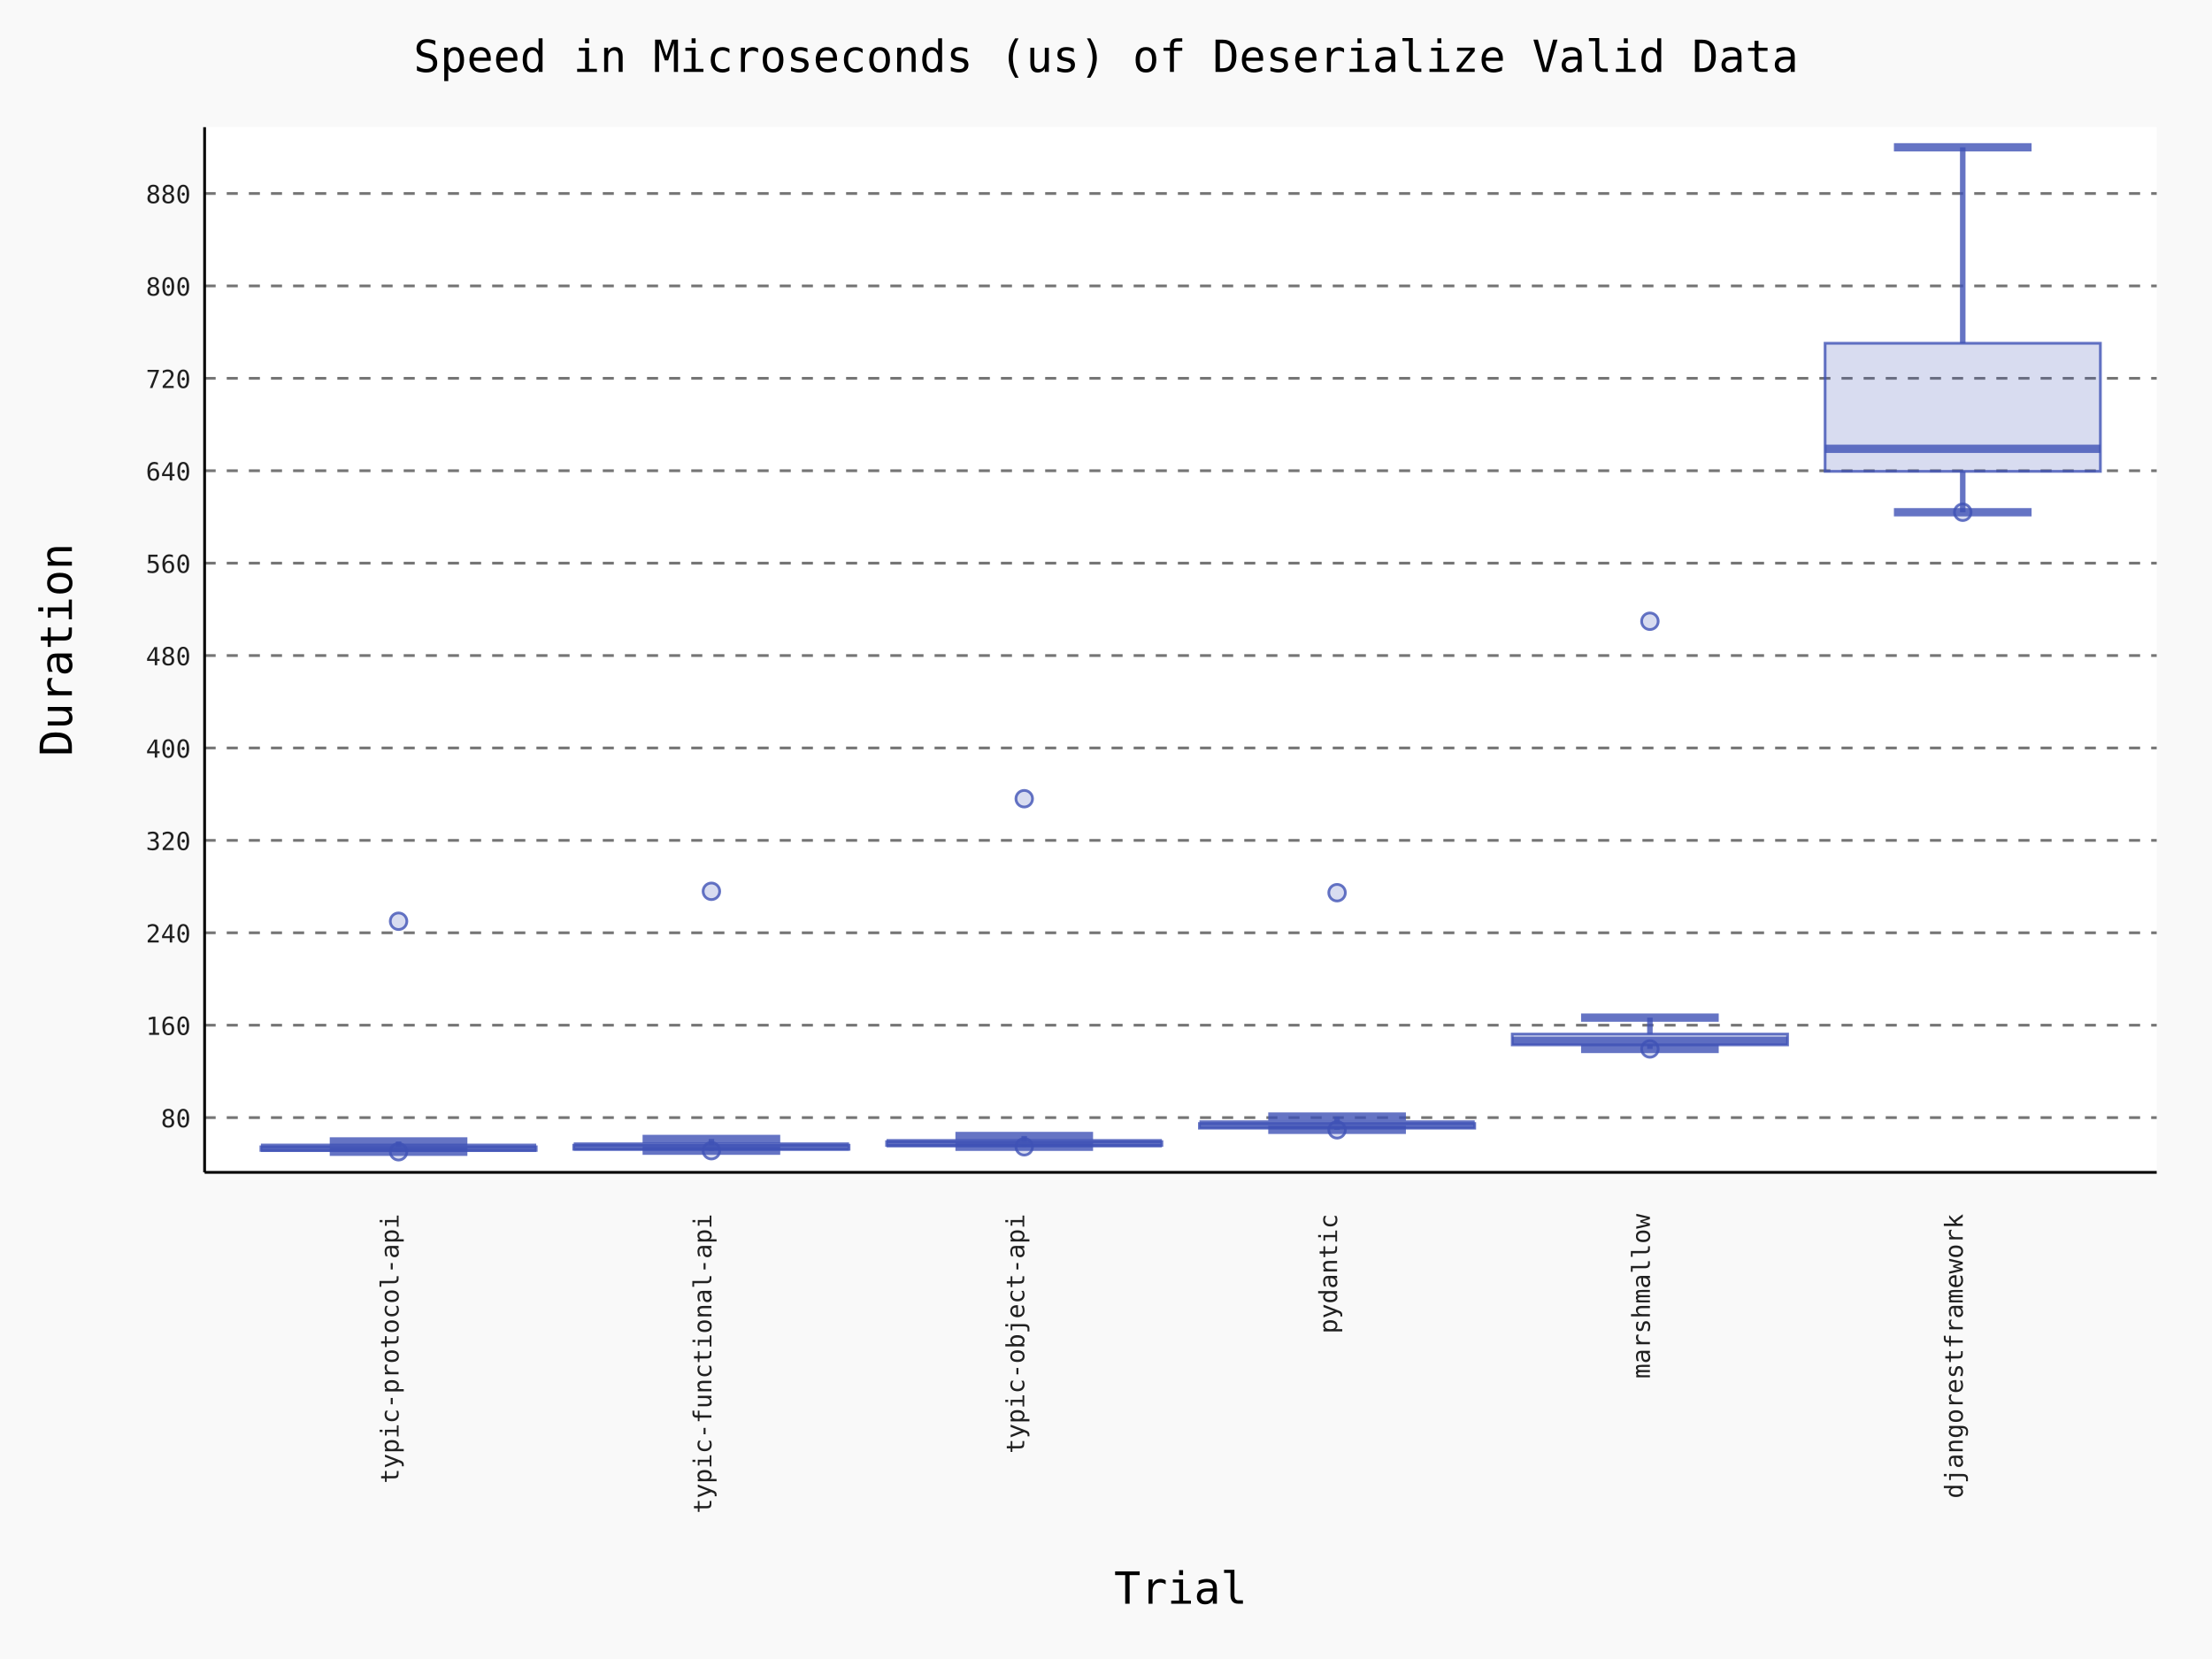
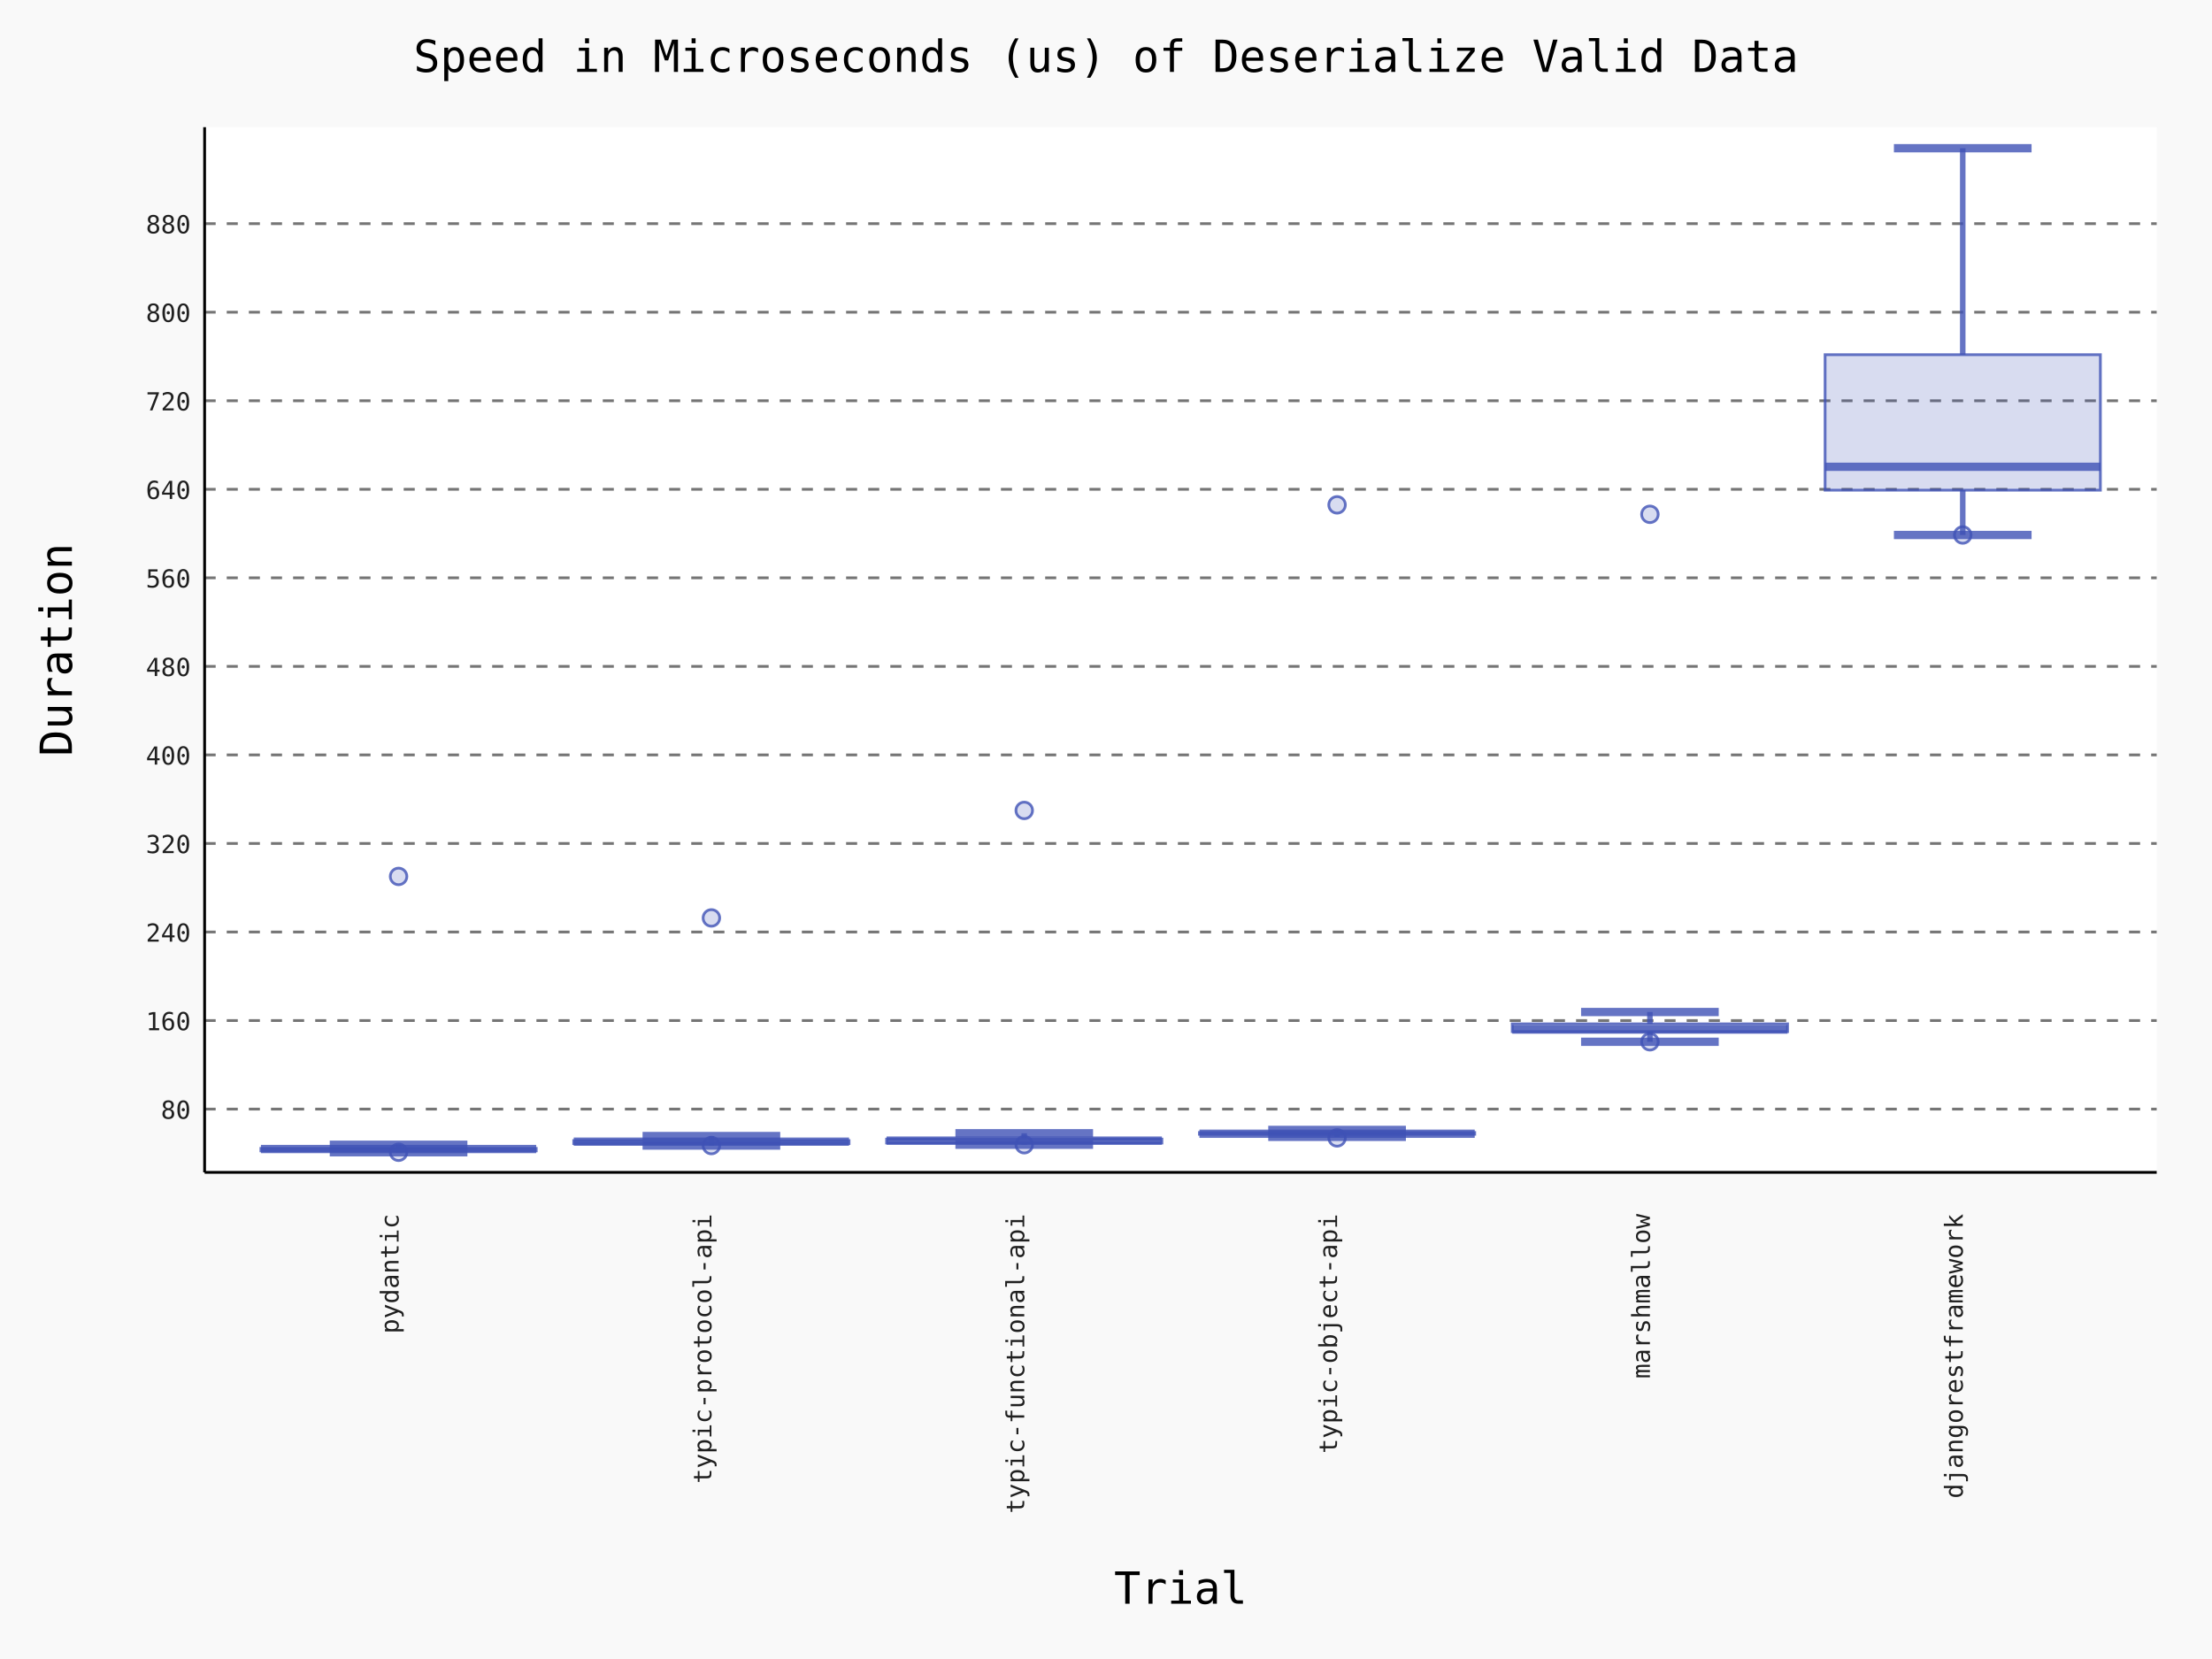
- <svg xmlns="http://www.w3.org/2000/svg" class="pygal-chart" id="chart-50fd6c32-c6b7-45a1-951b-3ad6e4d145f4" viewBox="0 0 800 600">
+ <svg xmlns="http://www.w3.org/2000/svg" class="pygal-chart" id="chart-ab78055f-28c9-4512-a1d9-9a0c4d96bd2e" viewBox="0 0 800 600">
  <defs>
-     <style type="text/css">#chart-50fd6c32-c6b7-45a1-951b-3ad6e4d145f4{-webkit-user-select:none;-webkit-font-smoothing:antialiased;font-family:Consolas,"Deja Vu Sans Mono","Bitstream Vera Sans Mono","Courier New",monospace}#chart-50fd6c32-c6b7-45a1-951b-3ad6e4d145f4 .title{font-family:Consolas,"Deja Vu Sans Mono","Bitstream Vera Sans Mono","Courier New",monospace;font-size:16px}#chart-50fd6c32-c6b7-45a1-951b-3ad6e4d145f4 .legends .legend text{font-family:Consolas,"Deja Vu Sans Mono","Bitstream Vera Sans Mono","Courier New",monospace;font-size:14px}#chart-50fd6c32-c6b7-45a1-951b-3ad6e4d145f4 .axis text{font-family:Consolas,"Deja Vu Sans Mono","Bitstream Vera Sans Mono","Courier New",monospace;font-size:10px}#chart-50fd6c32-c6b7-45a1-951b-3ad6e4d145f4 .axis text.major{font-family:Consolas,"Deja Vu Sans Mono","Bitstream Vera Sans Mono","Courier New",monospace;font-size:10px}#chart-50fd6c32-c6b7-45a1-951b-3ad6e4d145f4 .text-overlay text.value{font-family:Consolas,"Deja Vu Sans Mono","Bitstream Vera Sans Mono","Courier New",monospace;font-size:16px}#chart-50fd6c32-c6b7-45a1-951b-3ad6e4d145f4 .text-overlay text.label{font-family:Consolas,"Deja Vu Sans Mono","Bitstream Vera Sans Mono","Courier New",monospace;font-size:10px}#chart-50fd6c32-c6b7-45a1-951b-3ad6e4d145f4 .tooltip{font-family:Consolas,"Deja Vu Sans Mono","Bitstream Vera Sans Mono","Courier New",monospace;font-size:14px}#chart-50fd6c32-c6b7-45a1-951b-3ad6e4d145f4 text.no_data{font-family:Consolas,"Deja Vu Sans Mono","Bitstream Vera Sans Mono","Courier New",monospace;font-size:64px}
- #chart-50fd6c32-c6b7-45a1-951b-3ad6e4d145f4{background-color:rgba(249,249,249,1)}#chart-50fd6c32-c6b7-45a1-951b-3ad6e4d145f4 path,#chart-50fd6c32-c6b7-45a1-951b-3ad6e4d145f4 line,#chart-50fd6c32-c6b7-45a1-951b-3ad6e4d145f4 rect,#chart-50fd6c32-c6b7-45a1-951b-3ad6e4d145f4 circle{-webkit-transition:150ms;-moz-transition:150ms;transition:150ms}#chart-50fd6c32-c6b7-45a1-951b-3ad6e4d145f4 .graph &gt; .background{fill:rgba(249,249,249,1)}#chart-50fd6c32-c6b7-45a1-951b-3ad6e4d145f4 .plot &gt; .background{fill:rgba(255,255,255,1)}#chart-50fd6c32-c6b7-45a1-951b-3ad6e4d145f4 .graph{fill:rgba(0,0,0,.87)}#chart-50fd6c32-c6b7-45a1-951b-3ad6e4d145f4 text.no_data{fill:rgba(0,0,0,1)}#chart-50fd6c32-c6b7-45a1-951b-3ad6e4d145f4 .title{fill:rgba(0,0,0,1)}#chart-50fd6c32-c6b7-45a1-951b-3ad6e4d145f4 .legends .legend text{fill:rgba(0,0,0,.87)}#chart-50fd6c32-c6b7-45a1-951b-3ad6e4d145f4 .legends .legend:hover text{fill:rgba(0,0,0,1)}#chart-50fd6c32-c6b7-45a1-951b-3ad6e4d145f4 .axis .line{stroke:rgba(0,0,0,1)}#chart-50fd6c32-c6b7-45a1-951b-3ad6e4d145f4 .axis .guide.line{stroke:rgba(0,0,0,.54)}#chart-50fd6c32-c6b7-45a1-951b-3ad6e4d145f4 .axis .major.line{stroke:rgba(0,0,0,.87)}#chart-50fd6c32-c6b7-45a1-951b-3ad6e4d145f4 .axis text.major{fill:rgba(0,0,0,1)}#chart-50fd6c32-c6b7-45a1-951b-3ad6e4d145f4 .axis.y .guides:hover .guide.line,#chart-50fd6c32-c6b7-45a1-951b-3ad6e4d145f4 .line-graph .axis.x .guides:hover .guide.line,#chart-50fd6c32-c6b7-45a1-951b-3ad6e4d145f4 .stackedline-graph .axis.x .guides:hover .guide.line,#chart-50fd6c32-c6b7-45a1-951b-3ad6e4d145f4 .xy-graph .axis.x .guides:hover .guide.line{stroke:rgba(0,0,0,1)}#chart-50fd6c32-c6b7-45a1-951b-3ad6e4d145f4 .axis .guides:hover text{fill:rgba(0,0,0,1)}#chart-50fd6c32-c6b7-45a1-951b-3ad6e4d145f4 .reactive{fill-opacity:.7;stroke-opacity:.8}#chart-50fd6c32-c6b7-45a1-951b-3ad6e4d145f4 .ci{stroke:rgba(0,0,0,.87)}#chart-50fd6c32-c6b7-45a1-951b-3ad6e4d145f4 .reactive.active,#chart-50fd6c32-c6b7-45a1-951b-3ad6e4d145f4 .active .reactive{fill-opacity:.8;stroke-opacity:.9;stroke-width:4}#chart-50fd6c32-c6b7-45a1-951b-3ad6e4d145f4 .ci .reactive.active{stroke-width:1.5}#chart-50fd6c32-c6b7-45a1-951b-3ad6e4d145f4 .series text{fill:rgba(0,0,0,1)}#chart-50fd6c32-c6b7-45a1-951b-3ad6e4d145f4 .tooltip rect{fill:rgba(255,255,255,1);stroke:rgba(0,0,0,1);-webkit-transition:opacity 150ms;-moz-transition:opacity 150ms;transition:opacity 150ms}#chart-50fd6c32-c6b7-45a1-951b-3ad6e4d145f4 .tooltip .label{fill:rgba(0,0,0,.87)}#chart-50fd6c32-c6b7-45a1-951b-3ad6e4d145f4 .tooltip .label{fill:rgba(0,0,0,.87)}#chart-50fd6c32-c6b7-45a1-951b-3ad6e4d145f4 .tooltip .legend{font-size:.8em;fill:rgba(0,0,0,.54)}#chart-50fd6c32-c6b7-45a1-951b-3ad6e4d145f4 .tooltip .x_label{font-size:.6em;fill:rgba(0,0,0,1)}#chart-50fd6c32-c6b7-45a1-951b-3ad6e4d145f4 .tooltip .xlink{font-size:.5em;text-decoration:underline}#chart-50fd6c32-c6b7-45a1-951b-3ad6e4d145f4 .tooltip .value{font-size:1.5em}#chart-50fd6c32-c6b7-45a1-951b-3ad6e4d145f4 .bound{font-size:.5em}#chart-50fd6c32-c6b7-45a1-951b-3ad6e4d145f4 .max-value{font-size:.75em;fill:rgba(0,0,0,.54)}#chart-50fd6c32-c6b7-45a1-951b-3ad6e4d145f4 .map-element{fill:rgba(255,255,255,1);stroke:rgba(0,0,0,.54) !important}#chart-50fd6c32-c6b7-45a1-951b-3ad6e4d145f4 .map-element .reactive{fill-opacity:inherit;stroke-opacity:inherit}#chart-50fd6c32-c6b7-45a1-951b-3ad6e4d145f4 .color-0,#chart-50fd6c32-c6b7-45a1-951b-3ad6e4d145f4 .color-0 a:visited{stroke:#3F51B5;fill:#3F51B5}#chart-50fd6c32-c6b7-45a1-951b-3ad6e4d145f4 .color-1,#chart-50fd6c32-c6b7-45a1-951b-3ad6e4d145f4 .color-1 a:visited{stroke:#3F51B5;fill:#3F51B5}#chart-50fd6c32-c6b7-45a1-951b-3ad6e4d145f4 .color-2,#chart-50fd6c32-c6b7-45a1-951b-3ad6e4d145f4 .color-2 a:visited{stroke:#3F51B5;fill:#3F51B5}#chart-50fd6c32-c6b7-45a1-951b-3ad6e4d145f4 .color-3,#chart-50fd6c32-c6b7-45a1-951b-3ad6e4d145f4 .color-3 a:visited{stroke:#3F51B5;fill:#3F51B5}#chart-50fd6c32-c6b7-45a1-951b-3ad6e4d145f4 .color-4,#chart-50fd6c32-c6b7-45a1-951b-3ad6e4d145f4 .color-4 a:visited{stroke:#3F51B5;fill:#3F51B5}#chart-50fd6c32-c6b7-45a1-951b-3ad6e4d145f4 .color-5,#chart-50fd6c32-c6b7-45a1-951b-3ad6e4d145f4 .color-5 a:visited{stroke:#3F51B5;fill:#3F51B5}#chart-50fd6c32-c6b7-45a1-951b-3ad6e4d145f4 .text-overlay .color-0 text{fill:black}#chart-50fd6c32-c6b7-45a1-951b-3ad6e4d145f4 .text-overlay .color-1 text{fill:black}#chart-50fd6c32-c6b7-45a1-951b-3ad6e4d145f4 .text-overlay .color-2 text{fill:black}#chart-50fd6c32-c6b7-45a1-951b-3ad6e4d145f4 .text-overlay .color-3 text{fill:black}#chart-50fd6c32-c6b7-45a1-951b-3ad6e4d145f4 .text-overlay .color-4 text{fill:black}#chart-50fd6c32-c6b7-45a1-951b-3ad6e4d145f4 .text-overlay .color-5 text{fill:black}
- #chart-50fd6c32-c6b7-45a1-951b-3ad6e4d145f4 text.no_data{text-anchor:middle}#chart-50fd6c32-c6b7-45a1-951b-3ad6e4d145f4 .guide.line{fill:none}#chart-50fd6c32-c6b7-45a1-951b-3ad6e4d145f4 .centered{text-anchor:middle}#chart-50fd6c32-c6b7-45a1-951b-3ad6e4d145f4 .title{text-anchor:middle}#chart-50fd6c32-c6b7-45a1-951b-3ad6e4d145f4 .legends .legend text{fill-opacity:1}#chart-50fd6c32-c6b7-45a1-951b-3ad6e4d145f4 .axis.x text{text-anchor:middle}#chart-50fd6c32-c6b7-45a1-951b-3ad6e4d145f4 .axis.x:not(.web) text[transform]{text-anchor:start}#chart-50fd6c32-c6b7-45a1-951b-3ad6e4d145f4 .axis.x:not(.web) text[transform].backwards{text-anchor:end}#chart-50fd6c32-c6b7-45a1-951b-3ad6e4d145f4 .axis.y text{text-anchor:end}#chart-50fd6c32-c6b7-45a1-951b-3ad6e4d145f4 .axis.y text[transform].backwards{text-anchor:start}#chart-50fd6c32-c6b7-45a1-951b-3ad6e4d145f4 .axis.y2 text{text-anchor:start}#chart-50fd6c32-c6b7-45a1-951b-3ad6e4d145f4 .axis.y2 text[transform].backwards{text-anchor:end}#chart-50fd6c32-c6b7-45a1-951b-3ad6e4d145f4 .axis .guide.line{stroke-dasharray:4,4}#chart-50fd6c32-c6b7-45a1-951b-3ad6e4d145f4 .axis .major.guide.line{stroke-dasharray:6,6}#chart-50fd6c32-c6b7-45a1-951b-3ad6e4d145f4 .horizontal .axis.y .guide.line,#chart-50fd6c32-c6b7-45a1-951b-3ad6e4d145f4 .horizontal .axis.y2 .guide.line,#chart-50fd6c32-c6b7-45a1-951b-3ad6e4d145f4 .vertical .axis.x .guide.line{opacity:0}#chart-50fd6c32-c6b7-45a1-951b-3ad6e4d145f4 .horizontal .axis.always_show .guide.line,#chart-50fd6c32-c6b7-45a1-951b-3ad6e4d145f4 .vertical .axis.always_show .guide.line{opacity:1 !important}#chart-50fd6c32-c6b7-45a1-951b-3ad6e4d145f4 .axis.y .guides:hover .guide.line,#chart-50fd6c32-c6b7-45a1-951b-3ad6e4d145f4 .axis.y2 .guides:hover .guide.line,#chart-50fd6c32-c6b7-45a1-951b-3ad6e4d145f4 .axis.x .guides:hover .guide.line{opacity:1}#chart-50fd6c32-c6b7-45a1-951b-3ad6e4d145f4 .axis .guides:hover text{opacity:1}#chart-50fd6c32-c6b7-45a1-951b-3ad6e4d145f4 .nofill{fill:none}#chart-50fd6c32-c6b7-45a1-951b-3ad6e4d145f4 .subtle-fill{fill-opacity:.2}#chart-50fd6c32-c6b7-45a1-951b-3ad6e4d145f4 .dot{stroke-width:1px;fill-opacity:1}#chart-50fd6c32-c6b7-45a1-951b-3ad6e4d145f4 .dot.active{stroke-width:5px}#chart-50fd6c32-c6b7-45a1-951b-3ad6e4d145f4 .dot.negative{fill:transparent}#chart-50fd6c32-c6b7-45a1-951b-3ad6e4d145f4 text,#chart-50fd6c32-c6b7-45a1-951b-3ad6e4d145f4 tspan{stroke:none !important}#chart-50fd6c32-c6b7-45a1-951b-3ad6e4d145f4 .series text.active{opacity:1}#chart-50fd6c32-c6b7-45a1-951b-3ad6e4d145f4 .tooltip rect{fill-opacity:.95;stroke-width:.5}#chart-50fd6c32-c6b7-45a1-951b-3ad6e4d145f4 .tooltip text{fill-opacity:1}#chart-50fd6c32-c6b7-45a1-951b-3ad6e4d145f4 .showable{visibility:hidden}#chart-50fd6c32-c6b7-45a1-951b-3ad6e4d145f4 .showable.shown{visibility:visible}#chart-50fd6c32-c6b7-45a1-951b-3ad6e4d145f4 .gauge-background{fill:rgba(229,229,229,1);stroke:none}#chart-50fd6c32-c6b7-45a1-951b-3ad6e4d145f4 .bg-lines{stroke:rgba(249,249,249,1);stroke-width:2px}
+     <style type="text/css">#chart-ab78055f-28c9-4512-a1d9-9a0c4d96bd2e{-webkit-user-select:none;-webkit-font-smoothing:antialiased;font-family:Consolas,"Deja Vu Sans Mono","Bitstream Vera Sans Mono","Courier New",monospace}#chart-ab78055f-28c9-4512-a1d9-9a0c4d96bd2e .title{font-family:Consolas,"Deja Vu Sans Mono","Bitstream Vera Sans Mono","Courier New",monospace;font-size:16px}#chart-ab78055f-28c9-4512-a1d9-9a0c4d96bd2e .legends .legend text{font-family:Consolas,"Deja Vu Sans Mono","Bitstream Vera Sans Mono","Courier New",monospace;font-size:14px}#chart-ab78055f-28c9-4512-a1d9-9a0c4d96bd2e .axis text{font-family:Consolas,"Deja Vu Sans Mono","Bitstream Vera Sans Mono","Courier New",monospace;font-size:10px}#chart-ab78055f-28c9-4512-a1d9-9a0c4d96bd2e .axis text.major{font-family:Consolas,"Deja Vu Sans Mono","Bitstream Vera Sans Mono","Courier New",monospace;font-size:10px}#chart-ab78055f-28c9-4512-a1d9-9a0c4d96bd2e .text-overlay text.value{font-family:Consolas,"Deja Vu Sans Mono","Bitstream Vera Sans Mono","Courier New",monospace;font-size:16px}#chart-ab78055f-28c9-4512-a1d9-9a0c4d96bd2e .text-overlay text.label{font-family:Consolas,"Deja Vu Sans Mono","Bitstream Vera Sans Mono","Courier New",monospace;font-size:10px}#chart-ab78055f-28c9-4512-a1d9-9a0c4d96bd2e .tooltip{font-family:Consolas,"Deja Vu Sans Mono","Bitstream Vera Sans Mono","Courier New",monospace;font-size:14px}#chart-ab78055f-28c9-4512-a1d9-9a0c4d96bd2e text.no_data{font-family:Consolas,"Deja Vu Sans Mono","Bitstream Vera Sans Mono","Courier New",monospace;font-size:64px}
+ #chart-ab78055f-28c9-4512-a1d9-9a0c4d96bd2e{background-color:rgba(249,249,249,1)}#chart-ab78055f-28c9-4512-a1d9-9a0c4d96bd2e path,#chart-ab78055f-28c9-4512-a1d9-9a0c4d96bd2e line,#chart-ab78055f-28c9-4512-a1d9-9a0c4d96bd2e rect,#chart-ab78055f-28c9-4512-a1d9-9a0c4d96bd2e circle{-webkit-transition:150ms;-moz-transition:150ms;transition:150ms}#chart-ab78055f-28c9-4512-a1d9-9a0c4d96bd2e .graph &gt; .background{fill:rgba(249,249,249,1)}#chart-ab78055f-28c9-4512-a1d9-9a0c4d96bd2e .plot &gt; .background{fill:rgba(255,255,255,1)}#chart-ab78055f-28c9-4512-a1d9-9a0c4d96bd2e .graph{fill:rgba(0,0,0,.87)}#chart-ab78055f-28c9-4512-a1d9-9a0c4d96bd2e text.no_data{fill:rgba(0,0,0,1)}#chart-ab78055f-28c9-4512-a1d9-9a0c4d96bd2e .title{fill:rgba(0,0,0,1)}#chart-ab78055f-28c9-4512-a1d9-9a0c4d96bd2e .legends .legend text{fill:rgba(0,0,0,.87)}#chart-ab78055f-28c9-4512-a1d9-9a0c4d96bd2e .legends .legend:hover text{fill:rgba(0,0,0,1)}#chart-ab78055f-28c9-4512-a1d9-9a0c4d96bd2e .axis .line{stroke:rgba(0,0,0,1)}#chart-ab78055f-28c9-4512-a1d9-9a0c4d96bd2e .axis .guide.line{stroke:rgba(0,0,0,.54)}#chart-ab78055f-28c9-4512-a1d9-9a0c4d96bd2e .axis .major.line{stroke:rgba(0,0,0,.87)}#chart-ab78055f-28c9-4512-a1d9-9a0c4d96bd2e .axis text.major{fill:rgba(0,0,0,1)}#chart-ab78055f-28c9-4512-a1d9-9a0c4d96bd2e .axis.y .guides:hover .guide.line,#chart-ab78055f-28c9-4512-a1d9-9a0c4d96bd2e .line-graph .axis.x .guides:hover .guide.line,#chart-ab78055f-28c9-4512-a1d9-9a0c4d96bd2e .stackedline-graph .axis.x .guides:hover .guide.line,#chart-ab78055f-28c9-4512-a1d9-9a0c4d96bd2e .xy-graph .axis.x .guides:hover .guide.line{stroke:rgba(0,0,0,1)}#chart-ab78055f-28c9-4512-a1d9-9a0c4d96bd2e .axis .guides:hover text{fill:rgba(0,0,0,1)}#chart-ab78055f-28c9-4512-a1d9-9a0c4d96bd2e .reactive{fill-opacity:.7;stroke-opacity:.8}#chart-ab78055f-28c9-4512-a1d9-9a0c4d96bd2e .ci{stroke:rgba(0,0,0,.87)}#chart-ab78055f-28c9-4512-a1d9-9a0c4d96bd2e .reactive.active,#chart-ab78055f-28c9-4512-a1d9-9a0c4d96bd2e .active .reactive{fill-opacity:.8;stroke-opacity:.9;stroke-width:4}#chart-ab78055f-28c9-4512-a1d9-9a0c4d96bd2e .ci .reactive.active{stroke-width:1.5}#chart-ab78055f-28c9-4512-a1d9-9a0c4d96bd2e .series text{fill:rgba(0,0,0,1)}#chart-ab78055f-28c9-4512-a1d9-9a0c4d96bd2e .tooltip rect{fill:rgba(255,255,255,1);stroke:rgba(0,0,0,1);-webkit-transition:opacity 150ms;-moz-transition:opacity 150ms;transition:opacity 150ms}#chart-ab78055f-28c9-4512-a1d9-9a0c4d96bd2e .tooltip .label{fill:rgba(0,0,0,.87)}#chart-ab78055f-28c9-4512-a1d9-9a0c4d96bd2e .tooltip .label{fill:rgba(0,0,0,.87)}#chart-ab78055f-28c9-4512-a1d9-9a0c4d96bd2e .tooltip .legend{font-size:.8em;fill:rgba(0,0,0,.54)}#chart-ab78055f-28c9-4512-a1d9-9a0c4d96bd2e .tooltip .x_label{font-size:.6em;fill:rgba(0,0,0,1)}#chart-ab78055f-28c9-4512-a1d9-9a0c4d96bd2e .tooltip .xlink{font-size:.5em;text-decoration:underline}#chart-ab78055f-28c9-4512-a1d9-9a0c4d96bd2e .tooltip .value{font-size:1.5em}#chart-ab78055f-28c9-4512-a1d9-9a0c4d96bd2e .bound{font-size:.5em}#chart-ab78055f-28c9-4512-a1d9-9a0c4d96bd2e .max-value{font-size:.75em;fill:rgba(0,0,0,.54)}#chart-ab78055f-28c9-4512-a1d9-9a0c4d96bd2e .map-element{fill:rgba(255,255,255,1);stroke:rgba(0,0,0,.54) !important}#chart-ab78055f-28c9-4512-a1d9-9a0c4d96bd2e .map-element .reactive{fill-opacity:inherit;stroke-opacity:inherit}#chart-ab78055f-28c9-4512-a1d9-9a0c4d96bd2e .color-0,#chart-ab78055f-28c9-4512-a1d9-9a0c4d96bd2e .color-0 a:visited{stroke:#3F51B5;fill:#3F51B5}#chart-ab78055f-28c9-4512-a1d9-9a0c4d96bd2e .color-1,#chart-ab78055f-28c9-4512-a1d9-9a0c4d96bd2e .color-1 a:visited{stroke:#3F51B5;fill:#3F51B5}#chart-ab78055f-28c9-4512-a1d9-9a0c4d96bd2e .color-2,#chart-ab78055f-28c9-4512-a1d9-9a0c4d96bd2e .color-2 a:visited{stroke:#3F51B5;fill:#3F51B5}#chart-ab78055f-28c9-4512-a1d9-9a0c4d96bd2e .color-3,#chart-ab78055f-28c9-4512-a1d9-9a0c4d96bd2e .color-3 a:visited{stroke:#3F51B5;fill:#3F51B5}#chart-ab78055f-28c9-4512-a1d9-9a0c4d96bd2e .color-4,#chart-ab78055f-28c9-4512-a1d9-9a0c4d96bd2e .color-4 a:visited{stroke:#3F51B5;fill:#3F51B5}#chart-ab78055f-28c9-4512-a1d9-9a0c4d96bd2e .color-5,#chart-ab78055f-28c9-4512-a1d9-9a0c4d96bd2e .color-5 a:visited{stroke:#3F51B5;fill:#3F51B5}#chart-ab78055f-28c9-4512-a1d9-9a0c4d96bd2e .text-overlay .color-0 text{fill:black}#chart-ab78055f-28c9-4512-a1d9-9a0c4d96bd2e .text-overlay .color-1 text{fill:black}#chart-ab78055f-28c9-4512-a1d9-9a0c4d96bd2e .text-overlay .color-2 text{fill:black}#chart-ab78055f-28c9-4512-a1d9-9a0c4d96bd2e .text-overlay .color-3 text{fill:black}#chart-ab78055f-28c9-4512-a1d9-9a0c4d96bd2e .text-overlay .color-4 text{fill:black}#chart-ab78055f-28c9-4512-a1d9-9a0c4d96bd2e .text-overlay .color-5 text{fill:black}
+ #chart-ab78055f-28c9-4512-a1d9-9a0c4d96bd2e text.no_data{text-anchor:middle}#chart-ab78055f-28c9-4512-a1d9-9a0c4d96bd2e .guide.line{fill:none}#chart-ab78055f-28c9-4512-a1d9-9a0c4d96bd2e .centered{text-anchor:middle}#chart-ab78055f-28c9-4512-a1d9-9a0c4d96bd2e .title{text-anchor:middle}#chart-ab78055f-28c9-4512-a1d9-9a0c4d96bd2e .legends .legend text{fill-opacity:1}#chart-ab78055f-28c9-4512-a1d9-9a0c4d96bd2e .axis.x text{text-anchor:middle}#chart-ab78055f-28c9-4512-a1d9-9a0c4d96bd2e .axis.x:not(.web) text[transform]{text-anchor:start}#chart-ab78055f-28c9-4512-a1d9-9a0c4d96bd2e .axis.x:not(.web) text[transform].backwards{text-anchor:end}#chart-ab78055f-28c9-4512-a1d9-9a0c4d96bd2e .axis.y text{text-anchor:end}#chart-ab78055f-28c9-4512-a1d9-9a0c4d96bd2e .axis.y text[transform].backwards{text-anchor:start}#chart-ab78055f-28c9-4512-a1d9-9a0c4d96bd2e .axis.y2 text{text-anchor:start}#chart-ab78055f-28c9-4512-a1d9-9a0c4d96bd2e .axis.y2 text[transform].backwards{text-anchor:end}#chart-ab78055f-28c9-4512-a1d9-9a0c4d96bd2e .axis .guide.line{stroke-dasharray:4,4}#chart-ab78055f-28c9-4512-a1d9-9a0c4d96bd2e .axis .major.guide.line{stroke-dasharray:6,6}#chart-ab78055f-28c9-4512-a1d9-9a0c4d96bd2e .horizontal .axis.y .guide.line,#chart-ab78055f-28c9-4512-a1d9-9a0c4d96bd2e .horizontal .axis.y2 .guide.line,#chart-ab78055f-28c9-4512-a1d9-9a0c4d96bd2e .vertical .axis.x .guide.line{opacity:0}#chart-ab78055f-28c9-4512-a1d9-9a0c4d96bd2e .horizontal .axis.always_show .guide.line,#chart-ab78055f-28c9-4512-a1d9-9a0c4d96bd2e .vertical .axis.always_show .guide.line{opacity:1 !important}#chart-ab78055f-28c9-4512-a1d9-9a0c4d96bd2e .axis.y .guides:hover .guide.line,#chart-ab78055f-28c9-4512-a1d9-9a0c4d96bd2e .axis.y2 .guides:hover .guide.line,#chart-ab78055f-28c9-4512-a1d9-9a0c4d96bd2e .axis.x .guides:hover .guide.line{opacity:1}#chart-ab78055f-28c9-4512-a1d9-9a0c4d96bd2e .axis .guides:hover text{opacity:1}#chart-ab78055f-28c9-4512-a1d9-9a0c4d96bd2e .nofill{fill:none}#chart-ab78055f-28c9-4512-a1d9-9a0c4d96bd2e .subtle-fill{fill-opacity:.2}#chart-ab78055f-28c9-4512-a1d9-9a0c4d96bd2e .dot{stroke-width:1px;fill-opacity:1}#chart-ab78055f-28c9-4512-a1d9-9a0c4d96bd2e .dot.active{stroke-width:5px}#chart-ab78055f-28c9-4512-a1d9-9a0c4d96bd2e .dot.negative{fill:transparent}#chart-ab78055f-28c9-4512-a1d9-9a0c4d96bd2e text,#chart-ab78055f-28c9-4512-a1d9-9a0c4d96bd2e tspan{stroke:none !important}#chart-ab78055f-28c9-4512-a1d9-9a0c4d96bd2e .series text.active{opacity:1}#chart-ab78055f-28c9-4512-a1d9-9a0c4d96bd2e .tooltip rect{fill-opacity:.95;stroke-width:.5}#chart-ab78055f-28c9-4512-a1d9-9a0c4d96bd2e .tooltip text{fill-opacity:1}#chart-ab78055f-28c9-4512-a1d9-9a0c4d96bd2e .showable{visibility:hidden}#chart-ab78055f-28c9-4512-a1d9-9a0c4d96bd2e .showable.shown{visibility:visible}#chart-ab78055f-28c9-4512-a1d9-9a0c4d96bd2e .gauge-background{fill:rgba(229,229,229,1);stroke:none}#chart-ab78055f-28c9-4512-a1d9-9a0c4d96bd2e .bg-lines{stroke:rgba(249,249,249,1);stroke-width:2px}
.tooltip .value{font-size:1em !important}.axis text{font-size:9px !important}</style>
  </defs>
  <g class="graph custombox-graph vertical">
    <rect class="background" height="600" width="800" x="0" y="0" />
    <g class="plot" transform="translate(74, 46)">
      <rect class="background" height="378.0" width="706.0" x="0" y="0" />
      <g class="axis y always_show">
        <path class="line" d="M0 378 h706" />
        <g class="guides">
-           <path class="guide line" d="M0 358.198 h706" />
-           <text class="" x="-5" y="361.698">80</text>
+           <path class="guide line" d="M0 355.12 h706" />
+           <text class="" x="-5" y="358.62">80</text>
        </g>
        <g class="guides">
-           <path class="guide line" d="M0 324.776 h706" />
-           <text class="" x="-5" y="328.276">160</text>
+           <path class="guide line" d="M0 323.096 h706" />
+           <text class="" x="-5" y="326.596">160</text>
        </g>
        <g class="guides">
-           <path class="guide line" d="M0 291.354 h706" />
-           <text class="" x="-5" y="294.854">240</text>
+           <path class="guide line" d="M0 291.073 h706" />
+           <text class="" x="-5" y="294.573">240</text>
        </g>
        <g class="guides">
-           <path class="guide line" d="M0 257.932 h706" />
-           <text class="" x="-5" y="261.432">320</text>
+           <path class="guide line" d="M0 259.05 h706" />
+           <text class="" x="-5" y="262.55">320</text>
        </g>
        <g class="guides">
-           <path class="guide line" d="M0 224.511 h706" />
-           <text class="" x="-5" y="228.011">400</text>
+           <path class="guide line" d="M0 227.027 h706" />
+           <text class="" x="-5" y="230.527">400</text>
        </g>
        <g class="guides">
-           <path class="guide line" d="M0 191.089 h706" />
-           <text class="" x="-5" y="194.589">480</text>
+           <path class="guide line" d="M0 195.004 h706" />
+           <text class="" x="-5" y="198.504">480</text>
        </g>
        <g class="guides">
-           <path class="guide line" d="M0 157.667 h706" />
-           <text class="" x="-5" y="161.167">560</text>
+           <path class="guide line" d="M0 162.981 h706" />
+           <text class="" x="-5" y="166.481">560</text>
        </g>
        <g class="guides">
-           <path class="guide line" d="M0 124.245 h706" />
-           <text class="" x="-5" y="127.745">640</text>
+           <path class="guide line" d="M0 130.958 h706" />
+           <text class="" x="-5" y="134.458">640</text>
        </g>
        <g class="guides">
-           <path class="guide line" d="M0 90.824 h706" />
-           <text class="" x="-5" y="94.324">720</text>
+           <path class="guide line" d="M0 98.935 h706" />
+           <text class="" x="-5" y="102.435">720</text>
        </g>
        <g class="guides">
-           <path class="guide line" d="M0 57.402 h706" />
-           <text class="" x="-5" y="60.902">800</text>
+           <path class="guide line" d="M0 66.912 h706" />
+           <text class="" x="-5" y="70.412">800</text>
        </g>
        <g class="guides">
-           <path class="guide line" d="M0 23.98 h706" />
-           <text class="" x="-5" y="27.48">880</text>
+           <path class="guide line" d="M0 34.889 h706" />
+           <text class="" x="-5" y="38.389">880</text>
        </g>
      </g>
      <g class="axis x">
        <path class="line" d="M0 0 v378" />
        <g class="guides">
          <path class="guide line" d="M70.147 0 v378" />
-           <text class="backwards" transform="rotate(270 70.14744 393)" x="70.147" y="393.0">typic-protocol-api</text>
+           <text class="backwards" transform="rotate(270 70.14744 393)" x="70.147" y="393.0">pydantic</text>
        </g>
        <g class="guides">
          <path class="guide line" d="M183.288 0 v378" />
-           <text class="backwards" transform="rotate(270 183.2885 393)" x="183.288" y="393.0">typic-functional-api</text>
+           <text class="backwards" transform="rotate(270 183.2885 393)" x="183.288" y="393.0">typic-protocol-api</text>
        </g>
        <g class="guides">
          <path class="guide line" d="M296.429 0 v378" />
-           <text class="backwards" transform="rotate(270 296.4295 393)" x="296.429" y="393.0">typic-object-api</text>
+           <text class="backwards" transform="rotate(270 296.4295 393)" x="296.429" y="393.0">typic-functional-api</text>
        </g>
        <g class="guides">
          <path class="guide line" d="M409.571 0 v378" />
-           <text class="backwards" transform="rotate(270 409.5705 393)" x="409.571" y="393.0">pydantic</text>
+           <text class="backwards" transform="rotate(270 409.5705 393)" x="409.571" y="393.0">typic-object-api</text>
        </g>
        <g class="guides">
          <path class="guide line" d="M522.712 0 v378" />
          <text class="backwards" transform="rotate(270 522.7115 393)" x="522.712" y="393.0">marshmallow</text>
        </g>
        <g class="guides">
          <path class="guide line" d="M635.853 0 v378" />
          <text class="backwards" transform="rotate(270 635.8526 393)" x="635.853" y="393.0">djangorestframework</text>
        </g>
      </g>
      <g class="series serie-0 color-0">
        <g class="boxes">
          <g class="box">
-             <path class="reactive tooltip-trigger" d="M45.256 370.547 L95.038 370.547" stroke-width="3" />
-             <path class="reactive tooltip-trigger" d="M20.365 369.105 L119.929 369.105" stroke-width="3" />
-             <path class="reactive tooltip-trigger" d="M45.256 366.812 L95.038 366.812" stroke-width="3" />
-             <path class="reactive tooltip-trigger" d="M70.147 370.547 L70.147 370.064" stroke-width="2" />
-             <path class="reactive tooltip-trigger" d="M70.147 366.812 L70.147 368.763" stroke-width="2" />
-             <rect class="subtle-fill reactive tooltip-trigger" height="1.3" width="99.564" x="20.365" y="368.763" />
-             <circle class="subtle-fill reactive tooltip-trigger" cx="70.147" cy="370.547" r="3" />
-             <circle class="subtle-fill reactive tooltip-trigger" cx="70.147" cy="287.18" r="3" />
+             <path class="reactive tooltip-trigger" d="M45.256 370.73 L95.038 370.73" stroke-width="3" />
+             <path class="reactive tooltip-trigger" d="M20.365 369.558 L119.929 369.558" stroke-width="3" />
+             <path class="reactive tooltip-trigger" d="M45.256 368.018 L95.038 368.018" stroke-width="3" />
+             <path class="reactive tooltip-trigger" d="M70.147 370.73 L70.147 370.221" stroke-width="2" />
+             <path class="reactive tooltip-trigger" d="M70.147 368.018 L70.147 369.34" stroke-width="2" />
+             <rect class="subtle-fill reactive tooltip-trigger" height="0.881" width="99.564" x="20.365" y="369.34" />
+             <circle class="subtle-fill reactive tooltip-trigger" cx="70.147" cy="370.73" r="3" />
+             <circle class="subtle-fill reactive tooltip-trigger" cx="70.147" cy="270.972" r="3" />
          </g>
        </g>
      </g>
      <g class="series serie-1 color-1">
        <g class="boxes">
          <g class="box">
-             <path class="reactive tooltip-trigger" d="M158.397 370.163 L208.179 370.163" stroke-width="3" />
-             <path class="reactive tooltip-trigger" d="M133.506 368.661 L233.071 368.661" stroke-width="3" />
-             <path class="reactive tooltip-trigger" d="M158.397 365.921 L208.179 365.921" stroke-width="3" />
-             <path class="reactive tooltip-trigger" d="M183.288 370.163 L183.288 369.655" stroke-width="2" />
-             <path class="reactive tooltip-trigger" d="M183.288 365.921 L183.288 368.177" stroke-width="2" />
-             <rect class="subtle-fill reactive tooltip-trigger" height="1.478" width="99.564" x="133.506" y="368.177" />
-             <circle class="subtle-fill reactive tooltip-trigger" cx="183.288" cy="370.163" r="3" />
-             <circle class="subtle-fill reactive tooltip-trigger" cx="183.288" cy="276.353" r="3" />
+             <path class="reactive tooltip-trigger" d="M158.397 368.303 L208.179 368.303" stroke-width="3" />
+             <path class="reactive tooltip-trigger" d="M133.506 366.898 L233.071 366.898" stroke-width="3" />
+             <path class="reactive tooltip-trigger" d="M158.397 364.862 L208.179 364.862" stroke-width="3" />
+             <path class="reactive tooltip-trigger" d="M183.288 368.303 L183.288 367.595" stroke-width="2" />
+             <path class="reactive tooltip-trigger" d="M183.288 364.862 L183.288 366.513" stroke-width="2" />
+             <rect class="subtle-fill reactive tooltip-trigger" height="1.081" width="99.564" x="133.506" y="366.513" />
+             <circle class="subtle-fill reactive tooltip-trigger" cx="183.288" cy="368.303" r="3" />
+             <circle class="subtle-fill reactive tooltip-trigger" cx="183.288" cy="285.981" r="3" />
          </g>
        </g>
      </g>
      <g class="series serie-2 color-2">
        <g class="boxes">
          <g class="box">
-             <path class="reactive tooltip-trigger" d="M271.538 368.745 L321.321 368.745" stroke-width="3" />
-             <path class="reactive tooltip-trigger" d="M246.647 367.459 L346.212 367.459" stroke-width="3" />
-             <path class="reactive tooltip-trigger" d="M271.538 364.846 L321.321 364.846" stroke-width="3" />
-             <path class="reactive tooltip-trigger" d="M296.429 368.745 L296.429 368.259" stroke-width="2" />
-             <path class="reactive tooltip-trigger" d="M296.429 364.846 L296.429 366.901" stroke-width="2" />
-             <rect class="subtle-fill reactive tooltip-trigger" height="1.358" width="99.564" x="246.647" y="366.901" />
-             <circle class="subtle-fill reactive tooltip-trigger" cx="296.429" cy="368.745" r="3" />
-             <circle class="subtle-fill reactive tooltip-trigger" cx="296.429" cy="242.865" r="3" />
+             <path class="reactive tooltip-trigger" d="M271.538 368.002 L321.321 368.002" stroke-width="3" />
+             <path class="reactive tooltip-trigger" d="M246.647 366.523 L346.212 366.523" stroke-width="3" />
+             <path class="reactive tooltip-trigger" d="M271.538 363.858 L321.321 363.858" stroke-width="3" />
+             <path class="reactive tooltip-trigger" d="M296.429 368.002 L296.429 367.385" stroke-width="2" />
+             <path class="reactive tooltip-trigger" d="M296.429 363.858 L296.429 365.981" stroke-width="2" />
+             <rect class="subtle-fill reactive tooltip-trigger" height="1.405" width="99.564" x="246.647" y="365.981" />
+             <circle class="subtle-fill reactive tooltip-trigger" cx="296.429" cy="368.002" r="3" />
+             <circle class="subtle-fill reactive tooltip-trigger" cx="296.429" cy="247.105" r="3" />
          </g>
        </g>
      </g>
      <g class="series serie-3 color-3">
        <g class="boxes">
          <g class="box">
-             <path class="reactive tooltip-trigger" d="M384.679 362.617 L434.462 362.617" stroke-width="3" />
-             <path class="reactive tooltip-trigger" d="M359.788 360.688 L459.353 360.688" stroke-width="3" />
-             <path class="reactive tooltip-trigger" d="M384.679 357.825 L434.462 357.825" stroke-width="3" />
-             <path class="reactive tooltip-trigger" d="M409.571 362.617 L409.571 362.015" stroke-width="2" />
-             <path class="reactive tooltip-trigger" d="M409.571 357.825 L409.571 360.339" stroke-width="2" />
-             <rect class="subtle-fill reactive tooltip-trigger" height="1.675" width="99.564" x="359.788" y="360.339" />
-             <circle class="subtle-fill reactive tooltip-trigger" cx="409.571" cy="362.617" r="3" />
-             <circle class="subtle-fill reactive tooltip-trigger" cx="409.571" cy="276.855" r="3" />
+             <path class="reactive tooltip-trigger" d="M384.679 365.163 L434.462 365.163" stroke-width="3" />
+             <path class="reactive tooltip-trigger" d="M359.788 364.027 L459.353 364.027" stroke-width="3" />
+             <path class="reactive tooltip-trigger" d="M384.679 362.649 L434.462 362.649" stroke-width="3" />
+             <path class="reactive tooltip-trigger" d="M409.571 365.163 L409.571 364.221" stroke-width="2" />
+             <path class="reactive tooltip-trigger" d="M409.571 362.649 L409.571 363.593" stroke-width="2" />
+             <rect class="subtle-fill reactive tooltip-trigger" height="0.628" width="99.564" x="359.788" y="363.593" />
+             <circle class="subtle-fill reactive tooltip-trigger" cx="409.571" cy="365.537" r="3" />
+             <circle class="subtle-fill reactive tooltip-trigger" cx="409.571" cy="136.587" r="3" />
          </g>
        </g>
      </g>
      <g class="series serie-4 color-4">
        <g class="boxes">
          <g class="box">
-             <path class="reactive tooltip-trigger" d="M497.821 333.367 L547.603 333.367" stroke-width="3" />
-             <path class="reactive tooltip-trigger" d="M472.929 330.413 L572.494 330.413" stroke-width="3" />
-             <path class="reactive tooltip-trigger" d="M497.821 322.039 L547.603 322.039" stroke-width="3" />
-             <path class="reactive tooltip-trigger" d="M522.712 333.367 L522.712 331.897" stroke-width="2" />
-             <path class="reactive tooltip-trigger" d="M522.712 322.039 L522.712 327.996" stroke-width="2" />
-             <rect class="subtle-fill reactive tooltip-trigger" height="3.902" width="99.564" x="472.929" y="327.996" />
-             <circle class="subtle-fill reactive tooltip-trigger" cx="522.712" cy="333.367" r="3" />
-             <circle class="subtle-fill reactive tooltip-trigger" cx="522.712" cy="178.688" r="3" />
+             <path class="reactive tooltip-trigger" d="M497.821 330.772 L547.603 330.772" stroke-width="3" />
+             <path class="reactive tooltip-trigger" d="M472.929 326.355 L572.494 326.355" stroke-width="3" />
+             <path class="reactive tooltip-trigger" d="M497.821 320.01 L547.603 320.01" stroke-width="3" />
+             <path class="reactive tooltip-trigger" d="M522.712 330.772 L522.712 327.091" stroke-width="2" />
+             <path class="reactive tooltip-trigger" d="M522.712 320.01 L522.712 324.3" stroke-width="2" />
+             <rect class="subtle-fill reactive tooltip-trigger" height="2.791" width="99.564" x="472.929" y="324.3" />
+             <circle class="subtle-fill reactive tooltip-trigger" cx="522.712" cy="330.772" r="3" />
+             <circle class="subtle-fill reactive tooltip-trigger" cx="522.712" cy="140.01" r="3" />
          </g>
        </g>
      </g>
      <g class="series serie-5 color-5">
        <g class="boxes">
          <g class="box">
-             <path class="reactive tooltip-trigger" d="M610.962 139.26 L660.744 139.26" stroke-width="3" />
-             <path class="reactive tooltip-trigger" d="M586.071 116.318 L685.635 116.318" stroke-width="3" />
-             <path class="reactive tooltip-trigger" d="M610.962 7.277 L660.744 7.277" stroke-width="3" />
-             <path class="reactive tooltip-trigger" d="M635.853 139.26 L635.853 124.476" stroke-width="2" />
-             <path class="reactive tooltip-trigger" d="M635.853 7.277 L635.853 78.148" stroke-width="2" />
-             <rect class="subtle-fill reactive tooltip-trigger" height="46.327" width="99.564" x="586.071" y="78.148" />
-             <circle class="subtle-fill reactive tooltip-trigger" cx="635.853" cy="139.26" r="3" />
-             <circle class="subtle-fill reactive tooltip-trigger" cx="635.853" cy="-260.51" r="3" />
+             <path class="reactive tooltip-trigger" d="M610.962 147.482 L660.744 147.482" stroke-width="3" />
+             <path class="reactive tooltip-trigger" d="M586.071 122.818 L685.635 122.818" stroke-width="3" />
+             <path class="reactive tooltip-trigger" d="M610.962 7.605 L660.744 7.605" stroke-width="3" />
+             <path class="reactive tooltip-trigger" d="M635.853 147.482 L635.853 131.28" stroke-width="2" />
+             <path class="reactive tooltip-trigger" d="M635.853 7.605 L635.853 82.277" stroke-width="2" />
+             <rect class="subtle-fill reactive tooltip-trigger" height="49.003" width="99.564" x="586.071" y="82.277" />
+             <circle class="subtle-fill reactive tooltip-trigger" cx="635.853" cy="147.482" r="3" />
+             <circle class="subtle-fill reactive tooltip-trigger" cx="635.853" cy="-418.21" r="3" />
          </g>
        </g>
      </g>
    </g>
    <g class="titles">
      <text class="title plot_title" x="400.0" y="26">Speed in Microseconds (us) of Deserialize Valid Data</text>
      <text class="title" x="427.0" y="580.0">Trial</text>
      <text class="title" transform="rotate(-90 0 235)" x="0" y="261.0">Duration</text>
    </g>
    <g class="plot overlay" transform="translate(74, 46)">
      <g class="series serie-0 color-0" />
      <g class="series serie-1 color-1" />
      <g class="series serie-2 color-2" />
      <g class="series serie-3 color-3" />
      <g class="series serie-4 color-4" />
      <g class="series serie-5 color-5" />
    </g>
    <g class="plot text-overlay" transform="translate(74, 46)">
      <g class="series serie-0 color-0" />
      <g class="series serie-1 color-1" />
      <g class="series serie-2 color-2" />
      <g class="series serie-3 color-3" />
      <g class="series serie-4 color-4" />
      <g class="series serie-5 color-5" />
    </g>
    <g class="plot tooltip-overlay" transform="translate(74, 46)">
      <g class="tooltip" style="opacity: 0" transform="translate(0 0)">
        <rect class="tooltip-box" height="0" rx="0" ry="0" width="0" />
        <g class="text" />
      </g>
    </g>
  </g>
</svg>
